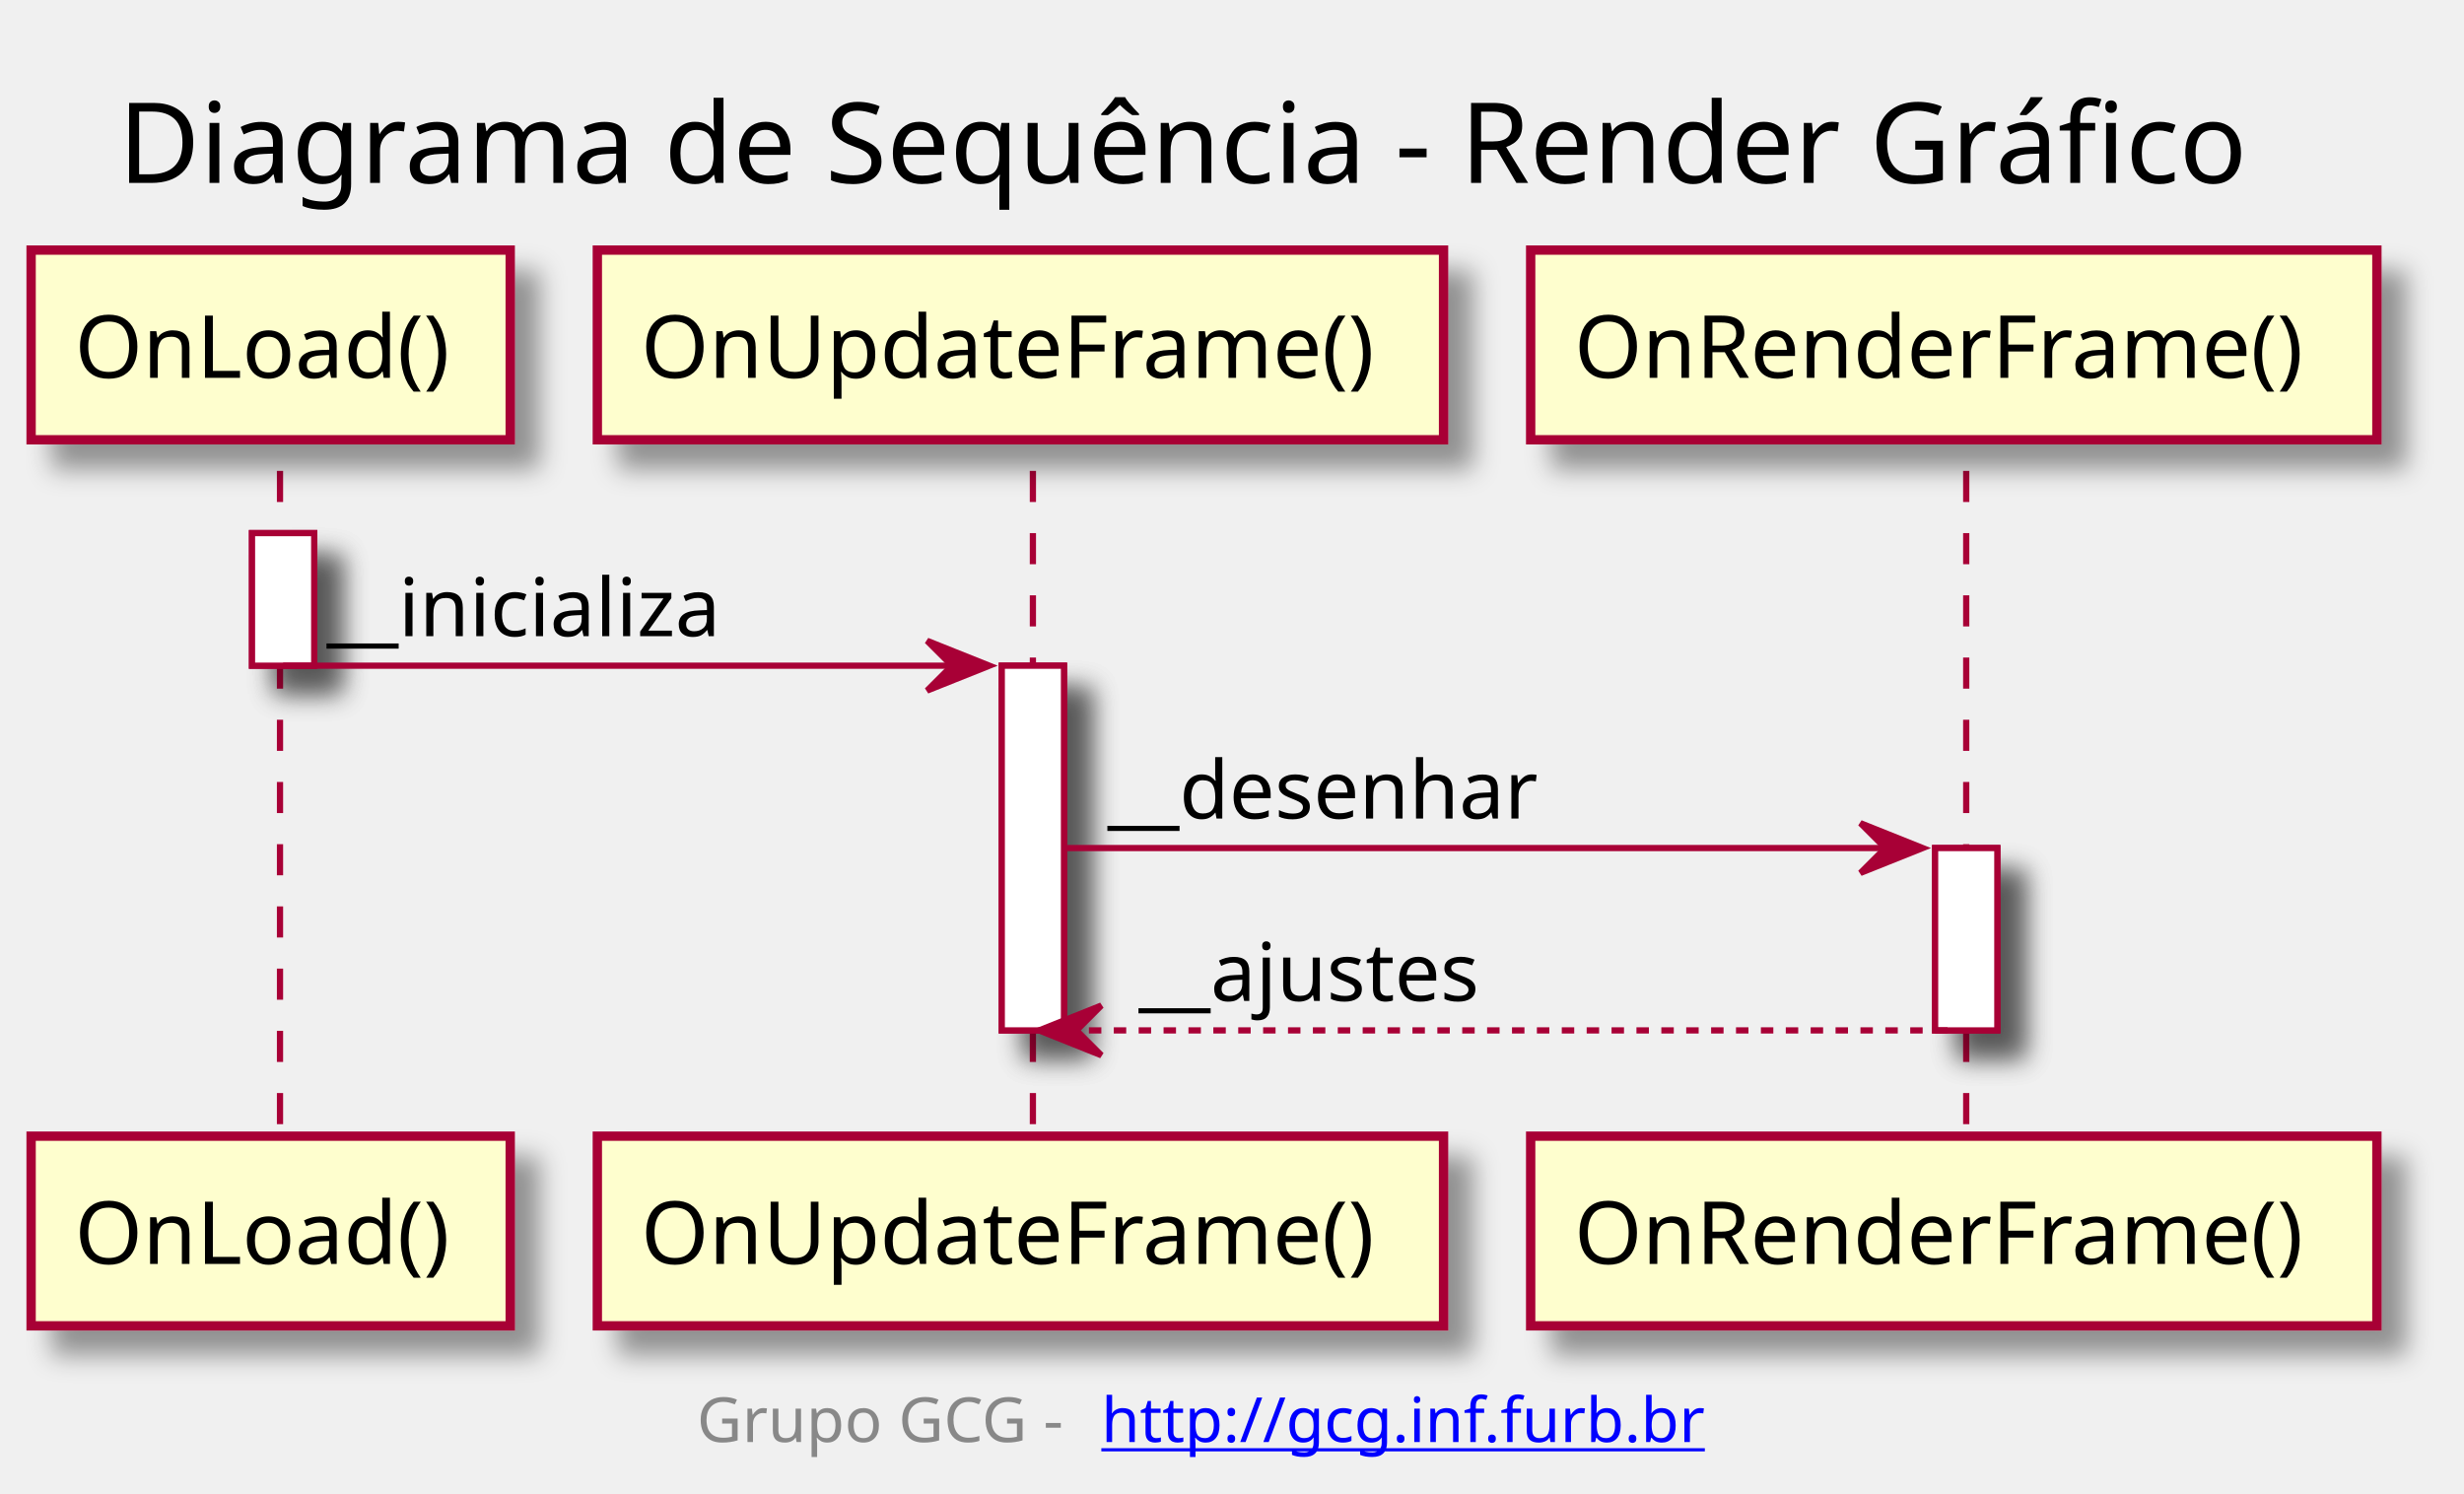
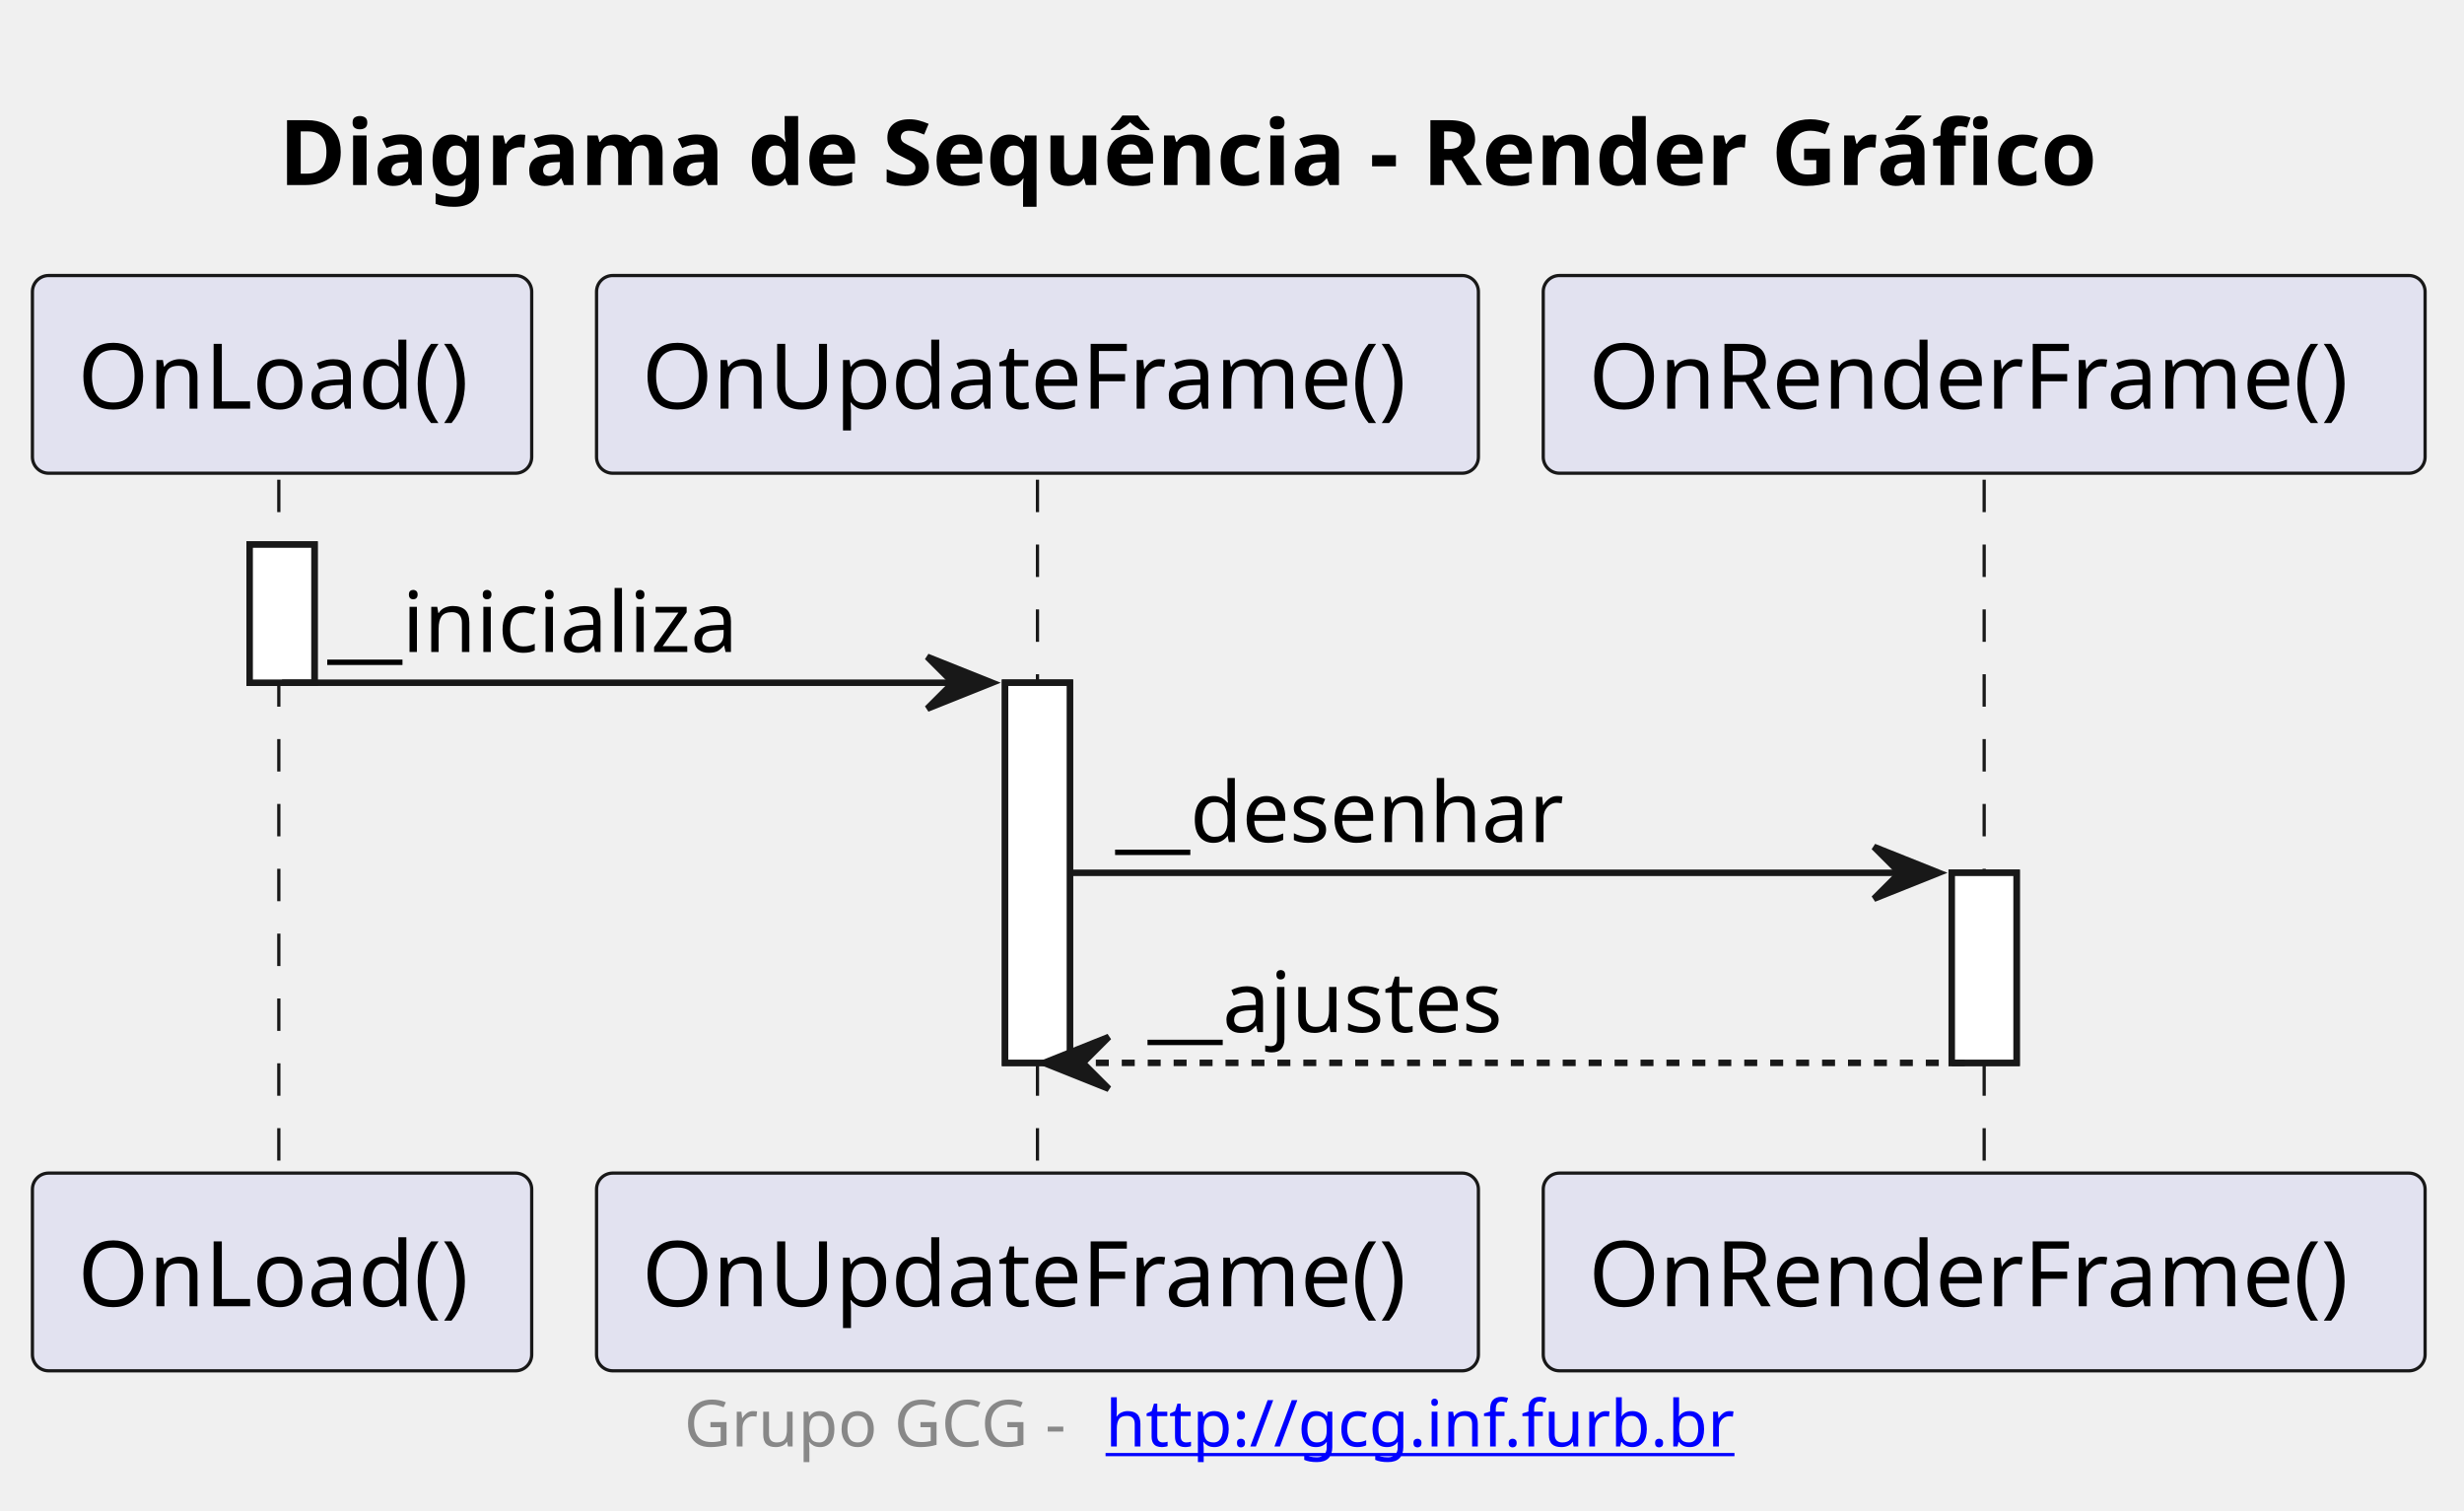
- <svg xmlns="http://www.w3.org/2000/svg" xmlns:xlink="http://www.w3.org/1999/xlink" contentScriptType="application/ecmascript" contentStyleType="text/css" height="240px" preserveAspectRatio="none" style="width:396px;height:240px;background:#FFFFFF;" version="1.1" viewBox="0 0 396 240" width="396px" zoomAndPan="magnify">
-   <defs>
-     <filter height="300%" id="fe6ipyjb8w2sk" width="300%" x="-1" y="-1">
-       <feGaussianBlur result="blurOut" stdDeviation="2.0" />
-       <feColorMatrix in="blurOut" result="blurOut2" type="matrix" values="0 0 0 0 0 0 0 0 0 0 0 0 0 0 0 0 0 0 .4 0" />
-       <feOffset dx="4.0" dy="4.0" in="blurOut2" result="blurOut3" />
-       <feBlend in="SourceGraphic" in2="blurOut3" mode="normal" />
-     </filter>
-   </defs>
+ <svg xmlns="http://www.w3.org/2000/svg" xmlns:xlink="http://www.w3.org/1999/xlink" contentStyleType="text/css" height="233px" preserveAspectRatio="none" style="width:380px;height:233px;background:#FFFFFF;" version="1.1" viewBox="0 0 380 233" width="380px" zoomAndPan="magnify">
+   <defs />
  <g>
-     <text fill="#000000" font-family="sans-serif" font-size="18" lengthAdjust="spacing" textLength="353" x="19" y="29.402">Diagrama de Sequência - Render Gráfico</text>
-     <rect fill="#FFFFFF" filter="url(#fe6ipyjb8w2sk)" height="21.311" style="stroke:#A80036;stroke-width:1.0;" width="10" x="40.5" y="85.688" />
-     <rect fill="#FFFFFF" filter="url(#fe6ipyjb8w2sk)" height="58.621" style="stroke:#A80036;stroke-width:1.0;" width="10" x="161" y="106.998" />
-     <rect fill="#FFFFFF" filter="url(#fe6ipyjb8w2sk)" height="29.311" style="stroke:#A80036;stroke-width:1.0;" width="10" x="311" y="136.309" />
-     <line style="stroke:#A80036;stroke-width:1.0;stroke-dasharray:5.0,5.0;" x1="45" x2="45" y1="75.688" y2="183.619" />
-     <line style="stroke:#A80036;stroke-width:1.0;stroke-dasharray:5.0,5.0;" x1="166" x2="166" y1="75.688" y2="183.619" />
-     <line style="stroke:#A80036;stroke-width:1.0;stroke-dasharray:5.0,5.0;" x1="316" x2="316" y1="75.688" y2="183.619" />
-     <rect fill="#FEFECE" filter="url(#fe6ipyjb8w2sk)" height="30.488" style="stroke:#A80036;stroke-width:1.5;" width="77" x="5" y="40.199" />
-     <text fill="#000000" font-family="sans-serif" font-size="14" lengthAdjust="spacing" textLength="63" x="12" y="60.734">OnLoad()</text>
-     <rect fill="#FEFECE" filter="url(#fe6ipyjb8w2sk)" height="30.488" style="stroke:#A80036;stroke-width:1.5;" width="77" x="5" y="182.619" />
-     <text fill="#000000" font-family="sans-serif" font-size="14" lengthAdjust="spacing" textLength="63" x="12" y="203.154">OnLoad()</text>
-     <rect fill="#FEFECE" filter="url(#fe6ipyjb8w2sk)" height="30.488" style="stroke:#A80036;stroke-width:1.5;" width="136" x="96" y="40.199" />
-     <text fill="#000000" font-family="sans-serif" font-size="14" lengthAdjust="spacing" textLength="122" x="103" y="60.734">OnUpdateFrame()</text>
-     <rect fill="#FEFECE" filter="url(#fe6ipyjb8w2sk)" height="30.488" style="stroke:#A80036;stroke-width:1.5;" width="136" x="96" y="182.619" />
-     <text fill="#000000" font-family="sans-serif" font-size="14" lengthAdjust="spacing" textLength="122" x="103" y="203.154">OnUpdateFrame()</text>
-     <rect fill="#FEFECE" filter="url(#fe6ipyjb8w2sk)" height="30.488" style="stroke:#A80036;stroke-width:1.5;" width="136" x="246" y="40.199" />
-     <text fill="#000000" font-family="sans-serif" font-size="14" lengthAdjust="spacing" textLength="122" x="253" y="60.734">OnRenderFrame()</text>
-     <rect fill="#FEFECE" filter="url(#fe6ipyjb8w2sk)" height="30.488" style="stroke:#A80036;stroke-width:1.5;" width="136" x="246" y="182.619" />
-     <text fill="#000000" font-family="sans-serif" font-size="14" lengthAdjust="spacing" textLength="122" x="253" y="203.154">OnRenderFrame()</text>
-     <rect fill="#FFFFFF" filter="url(#fe6ipyjb8w2sk)" height="21.311" style="stroke:#A80036;stroke-width:1.0;" width="10" x="40.5" y="85.688" />
-     <rect fill="#FFFFFF" filter="url(#fe6ipyjb8w2sk)" height="58.621" style="stroke:#A80036;stroke-width:1.0;" width="10" x="161" y="106.998" />
-     <rect fill="#FFFFFF" filter="url(#fe6ipyjb8w2sk)" height="29.311" style="stroke:#A80036;stroke-width:1.0;" width="10" x="311" y="136.309" />
-     <polygon fill="#A80036" points="149,102.998,159,106.998,149,110.998,153,106.998" style="stroke:#A80036;stroke-width:1.0;" />
-     <line style="stroke:#A80036;stroke-width:1.0;" x1="45.5" x2="155" y1="106.998" y2="106.998" />
-     <text fill="#000000" font-family="sans-serif" font-size="13" lengthAdjust="spacing" textLength="70" x="52.5" y="102.256">__inicializa</text>
-     <polygon fill="#A80036" points="299,132.309,309,136.309,299,140.309,303,136.309" style="stroke:#A80036;stroke-width:1.0;" />
-     <line style="stroke:#A80036;stroke-width:1.0;" x1="171" x2="305" y1="136.309" y2="136.309" />
-     <text fill="#000000" font-family="sans-serif" font-size="13" lengthAdjust="spacing" textLength="71" x="178" y="131.566">__desenhar</text>
-     <polygon fill="#A80036" points="177,161.619,167,165.619,177,169.619,173,165.619" style="stroke:#A80036;stroke-width:1.0;" />
-     <line style="stroke:#A80036;stroke-width:1.0;stroke-dasharray:2.0,2.0;" x1="171" x2="315" y1="165.619" y2="165.619" />
-     <text fill="#000000" font-family="sans-serif" font-size="13" lengthAdjust="spacing" textLength="59" x="183" y="160.877">__ajustes</text>
-     <text fill="#888888" font-family="sans-serif" font-size="10" lengthAdjust="spacing" textLength="62" x="112" y="231.775">Grupo GCG -</text>
+     <rect height="26.488" style="stroke:#00000000;stroke-width:1.0;fill:none;" width="302" x="38" y="10" />
+     <text fill="#000000" font-family="sans-serif" font-size="14" font-weight="bold" lengthAdjust="spacing" textLength="292" x="43" y="28.535">Diagrama de Sequência - Render Gráfico</text>
+     <rect fill="#FFFFFF" height="21.311" style="stroke:#181818;stroke-width:1.0;" width="10" x="38.5" y="83.977" />
+     <rect fill="#FFFFFF" height="58.621" style="stroke:#181818;stroke-width:1.0;" width="10" x="155" y="105.287" />
+     <rect fill="#FFFFFF" height="29.311" style="stroke:#181818;stroke-width:1.0;" width="10" x="301" y="134.598" />
+     <line style="stroke:#181818;stroke-width:0.5;stroke-dasharray:5.0,5.0;" x1="43" x2="43" y1="73.977" y2="181.908" />
+     <line style="stroke:#181818;stroke-width:0.5;stroke-dasharray:5.0,5.0;" x1="160" x2="160" y1="73.977" y2="181.908" />
+     <line style="stroke:#181818;stroke-width:0.5;stroke-dasharray:5.0,5.0;" x1="306" x2="306" y1="73.977" y2="181.908" />
+     <rect fill="#E2E2F0" height="30.488" rx="2.5" ry="2.5" style="stroke:#181818;stroke-width:0.5;" width="77" x="5" y="42.488" />
+     <text fill="#000000" font-family="sans-serif" font-size="14" lengthAdjust="spacing" textLength="63" x="12" y="63.023">OnLoad()</text>
+     <rect fill="#E2E2F0" height="30.488" rx="2.5" ry="2.5" style="stroke:#181818;stroke-width:0.5;" width="77" x="5" y="180.908" />
+     <text fill="#000000" font-family="sans-serif" font-size="14" lengthAdjust="spacing" textLength="63" x="12" y="201.443">OnLoad()</text>
+     <rect fill="#E2E2F0" height="30.488" rx="2.5" ry="2.5" style="stroke:#181818;stroke-width:0.5;" width="136" x="92" y="42.488" />
+     <text fill="#000000" font-family="sans-serif" font-size="14" lengthAdjust="spacing" textLength="122" x="99" y="63.023">OnUpdateFrame()</text>
+     <rect fill="#E2E2F0" height="30.488" rx="2.5" ry="2.5" style="stroke:#181818;stroke-width:0.5;" width="136" x="92" y="180.908" />
+     <text fill="#000000" font-family="sans-serif" font-size="14" lengthAdjust="spacing" textLength="122" x="99" y="201.443">OnUpdateFrame()</text>
+     <rect fill="#E2E2F0" height="30.488" rx="2.5" ry="2.5" style="stroke:#181818;stroke-width:0.5;" width="136" x="238" y="42.488" />
+     <text fill="#000000" font-family="sans-serif" font-size="14" lengthAdjust="spacing" textLength="122" x="245" y="63.023">OnRenderFrame()</text>
+     <rect fill="#E2E2F0" height="30.488" rx="2.5" ry="2.5" style="stroke:#181818;stroke-width:0.5;" width="136" x="238" y="180.908" />
+     <text fill="#000000" font-family="sans-serif" font-size="14" lengthAdjust="spacing" textLength="122" x="245" y="201.443">OnRenderFrame()</text>
+     <rect fill="#FFFFFF" height="21.311" style="stroke:#181818;stroke-width:1.0;" width="10" x="38.5" y="83.977" />
+     <rect fill="#FFFFFF" height="58.621" style="stroke:#181818;stroke-width:1.0;" width="10" x="155" y="105.287" />
+     <rect fill="#FFFFFF" height="29.311" style="stroke:#181818;stroke-width:1.0;" width="10" x="301" y="134.598" />
+     <polygon fill="#181818" points="143,101.287,153,105.287,143,109.287,147,105.287" style="stroke:#181818;stroke-width:1.0;" />
+     <line style="stroke:#181818;stroke-width:1.0;" x1="43.5" x2="149" y1="105.287" y2="105.287" />
+     <text fill="#000000" font-family="sans-serif" font-size="13" lengthAdjust="spacing" textLength="70" x="50.5" y="100.545">__inicializa</text>
+     <polygon fill="#181818" points="289,130.598,299,134.598,289,138.598,293,134.598" style="stroke:#181818;stroke-width:1.0;" />
+     <line style="stroke:#181818;stroke-width:1.0;" x1="165" x2="295" y1="134.598" y2="134.598" />
+     <text fill="#000000" font-family="sans-serif" font-size="13" lengthAdjust="spacing" textLength="71" x="172" y="129.856">__desenhar</text>
+     <polygon fill="#181818" points="171,159.908,161,163.908,171,167.908,167,163.908" style="stroke:#181818;stroke-width:1.0;" />
+     <line style="stroke:#181818;stroke-width:1.0;stroke-dasharray:2.0,2.0;" x1="165" x2="305" y1="163.908" y2="163.908" />
+     <text fill="#000000" font-family="sans-serif" font-size="13" lengthAdjust="spacing" textLength="59" x="177" y="159.166">__ajustes</text>
+     <rect height="11.777" style="stroke:#00000000;stroke-width:1.0;fill:none;" width="167" x="105.5" y="213.397" />
+     <text fill="#888888" font-family="sans-serif" font-size="10" lengthAdjust="spacing" textLength="62" x="105.5" y="223.065">Grupo GCG -</text>
    <a href="http://gcg.inf.furb.br" target="_top" title="http://gcg.inf.furb.br" xlink:actuate="onRequest" xlink:href="http://gcg.inf.furb.br" xlink:show="new" xlink:title="http://gcg.inf.furb.br" xlink:type="simple">
-       <text fill="#0000FF" font-family="sans-serif" font-size="10" lengthAdjust="spacing" text-decoration="underline" textLength="102" x="177" y="231.775">http://gcg.inf.furb.br</text>
+       <text fill="#0000FF" font-family="sans-serif" font-size="10" lengthAdjust="spacing" text-decoration="underline" textLength="102" x="170.5" y="223.065">http://gcg.inf.furb.br</text>
    </a>
  </g>
</svg>
